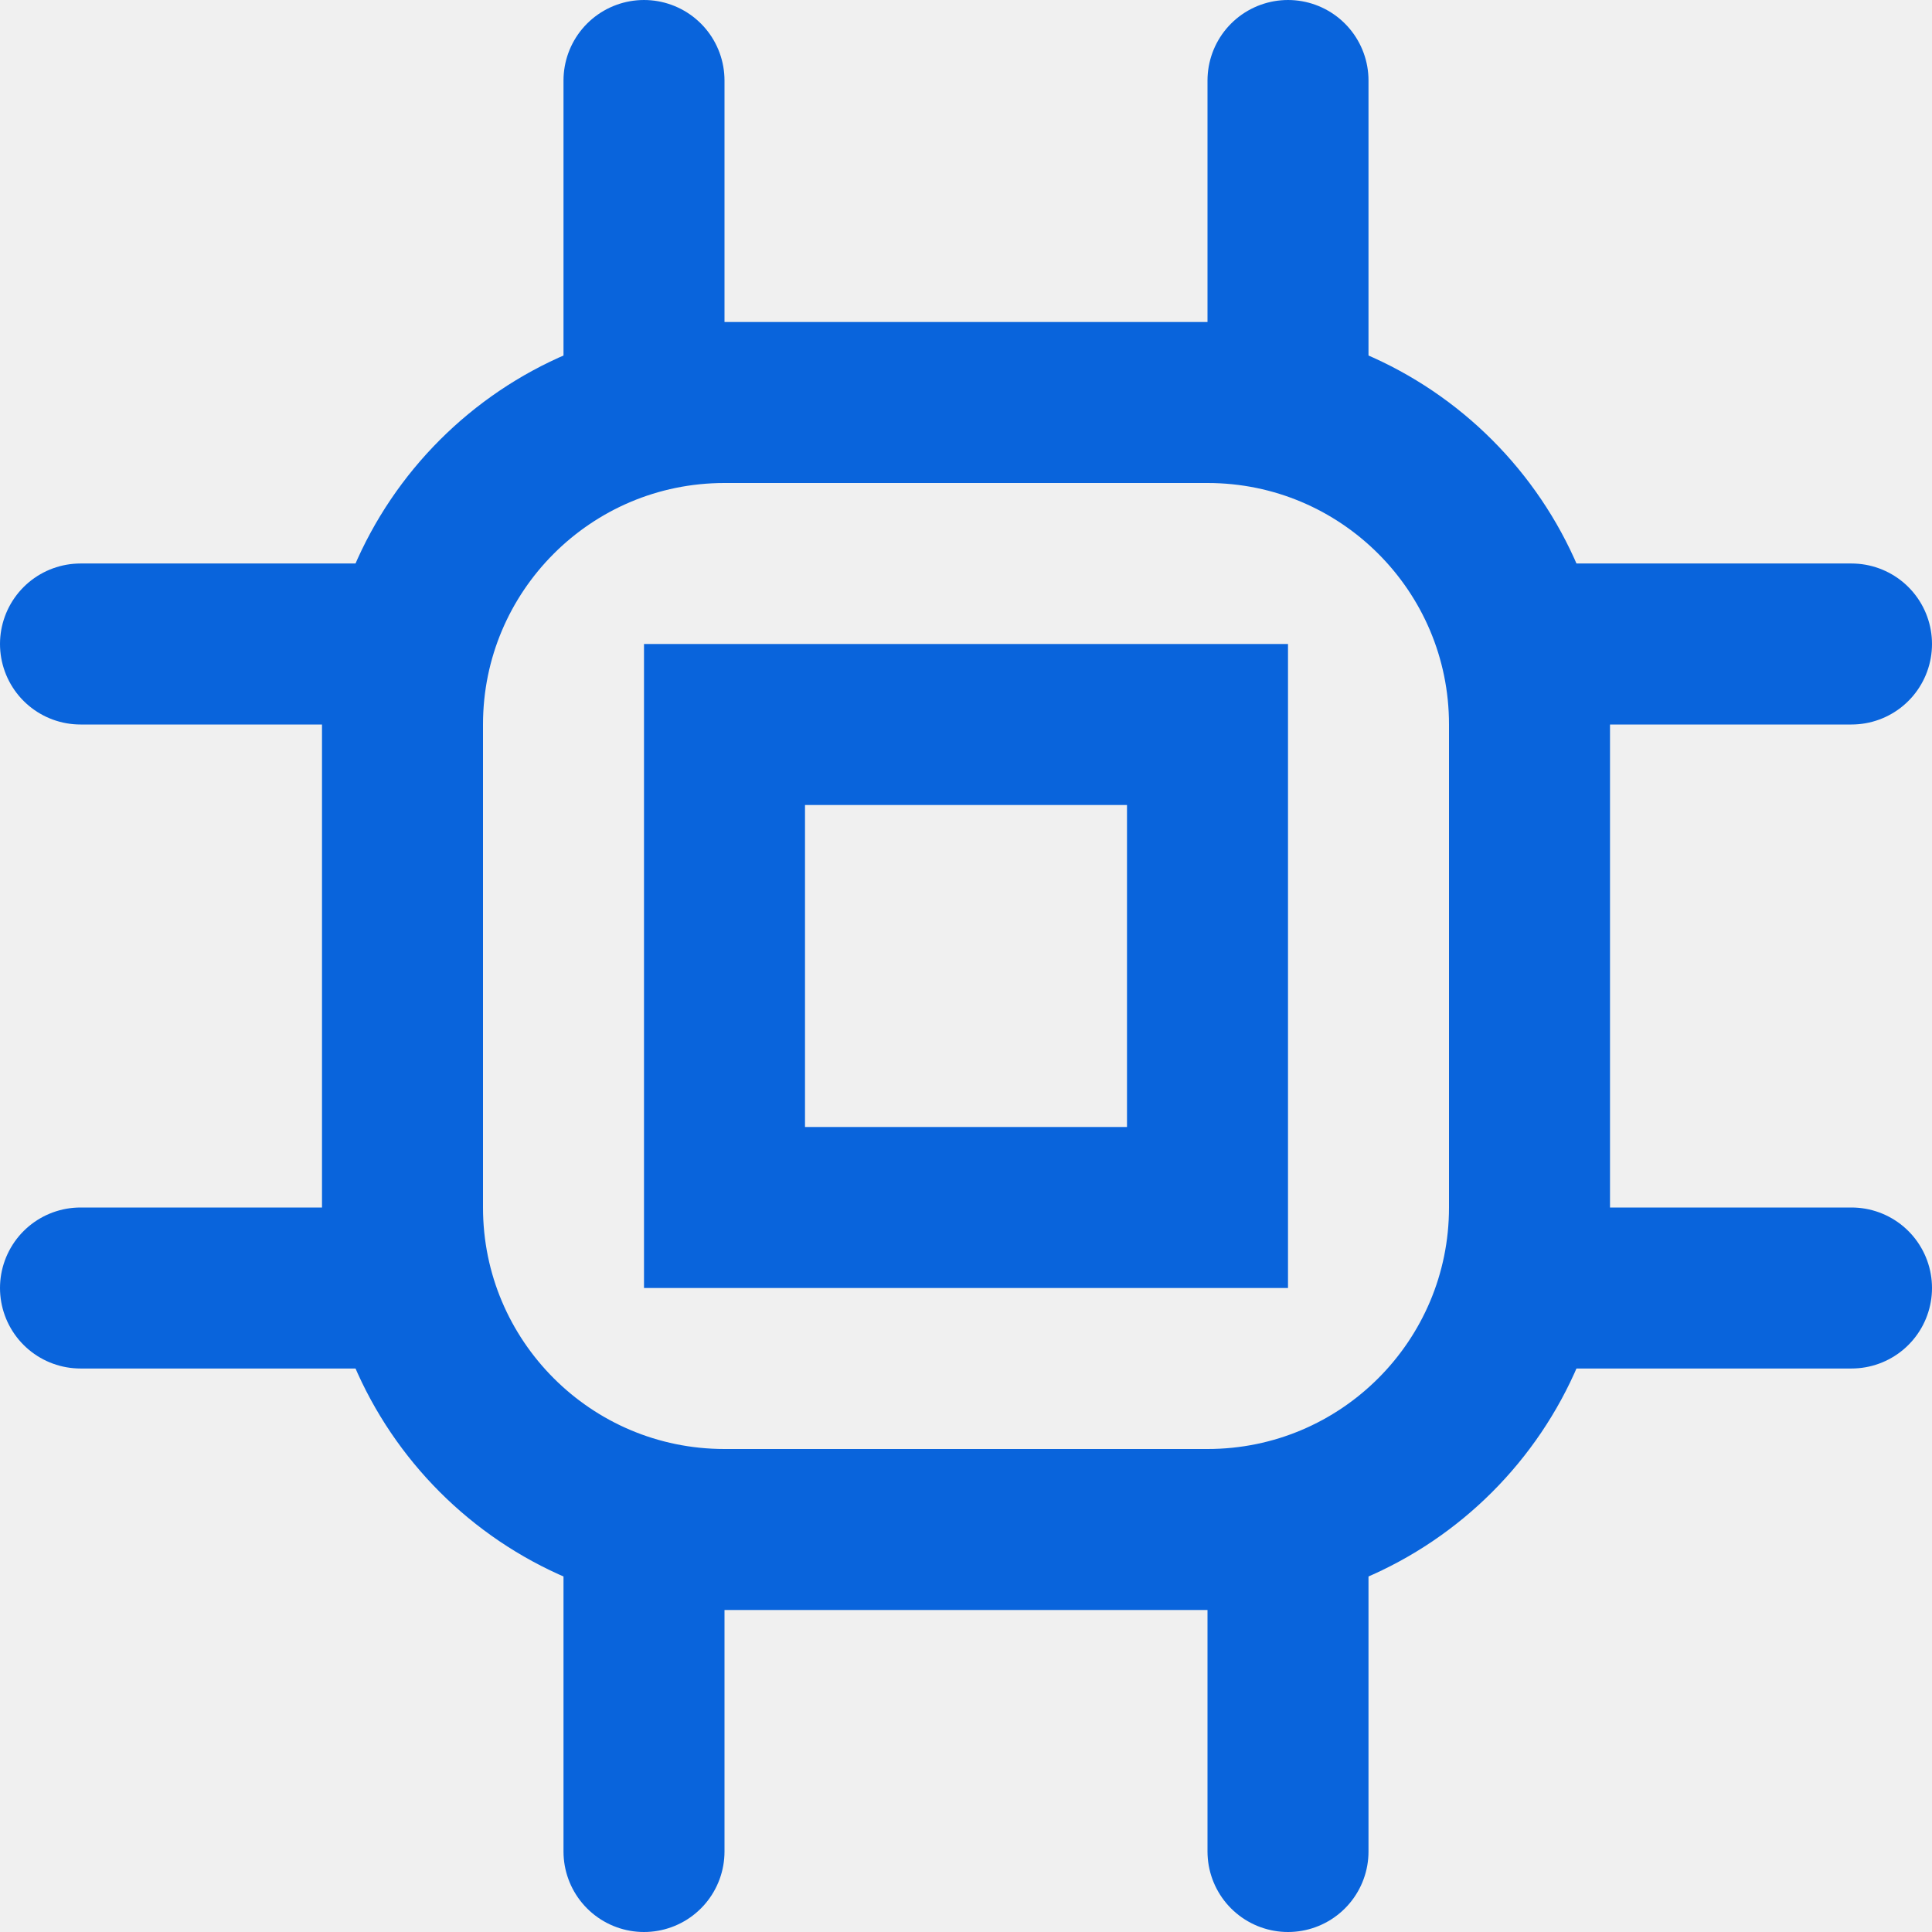
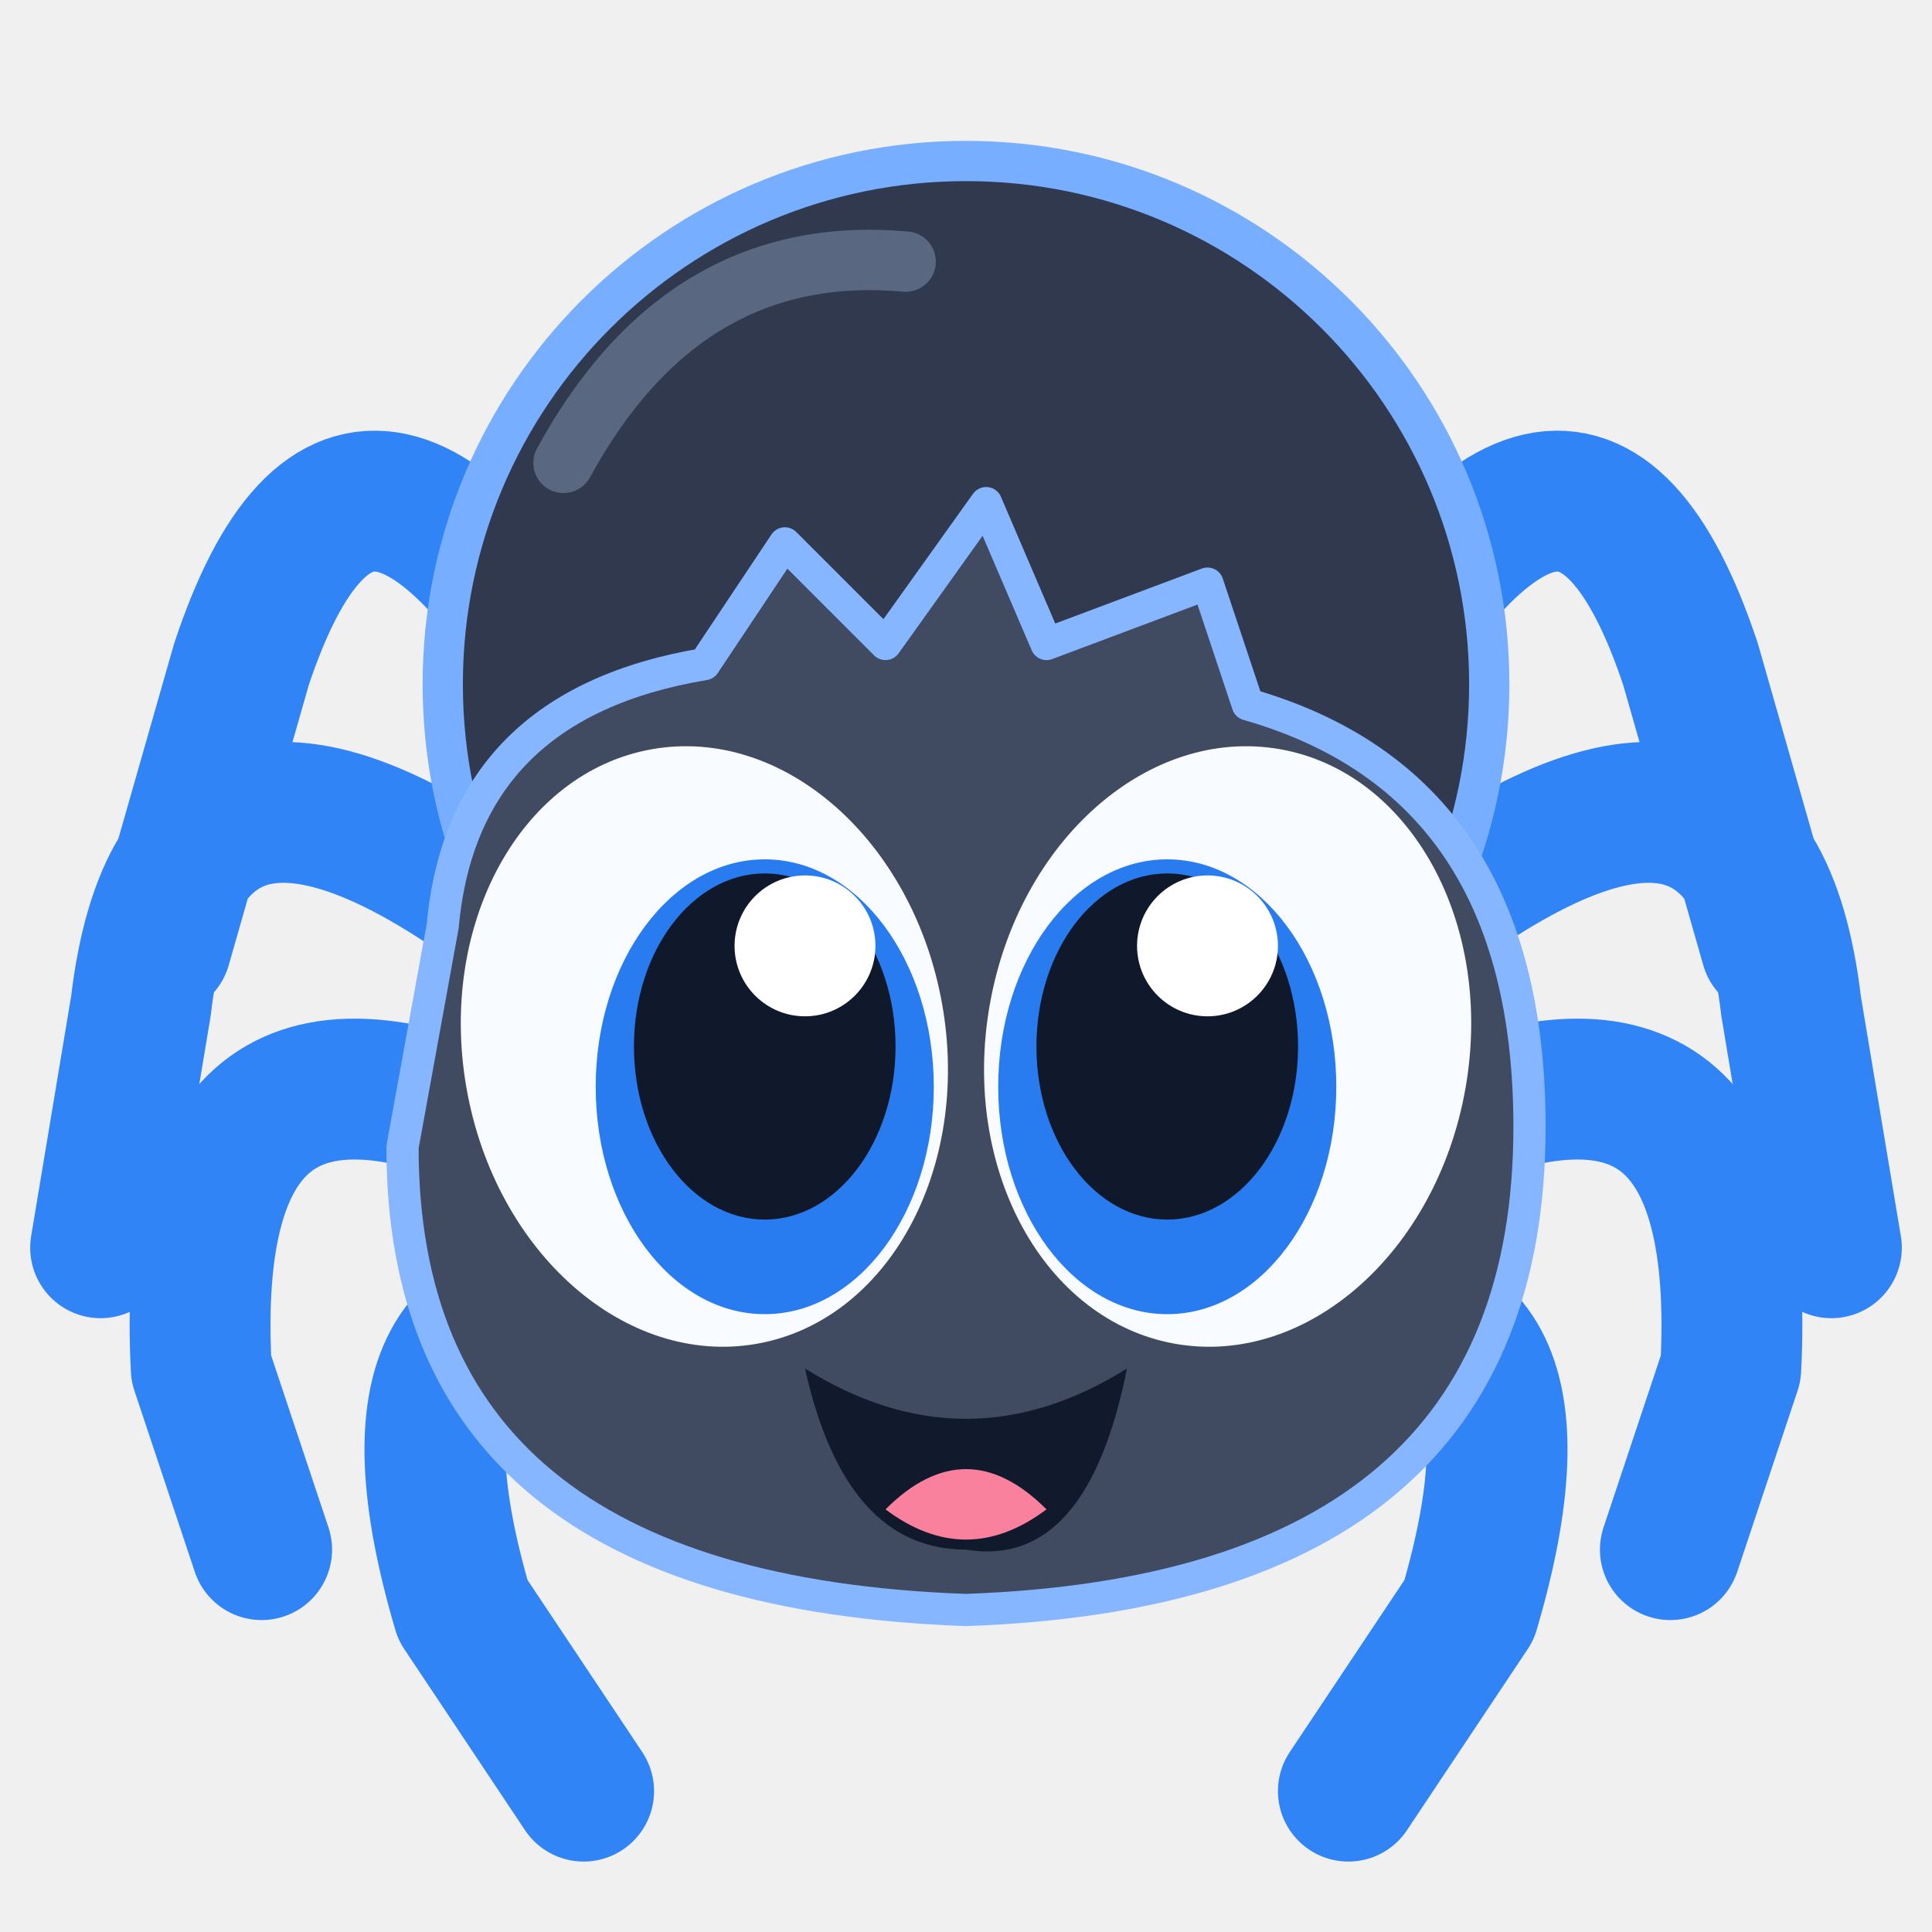
- <svg xmlns="http://www.w3.org/2000/svg" width="24" height="24" viewBox="0 0 24 24">
-   <g fill="none" stroke="#0964DC" stroke-width="2" stroke-linecap="round">
-     <rect x="5" y="5" width="14" height="14" rx="4" />
-     <path d="M9 9h6v6H9zM1 8h4M1 16h4M19 8h4M19 16h4M8 1v4M16 1v4M8 19v4M16 19v4" />
+ <svg xmlns="http://www.w3.org/2000/svg" width="32" height="32" viewBox="0 0 96 96" role="img" aria-label="OpenSpider">
+   <g stroke-linecap="round" stroke-linejoin="round">
+     <g fill="none" stroke="#3184F5" stroke-width="7">
+       <path d="M30 37 Q18 15 12 33 L8 47 M26 46 Q9 33 7 50 L5 62 M25 56 Q9 49 10 68 L13 77 M31 65 Q18 63 23 80 L29 89" />
+       <path d="M66 37 Q78 15 84 33 L88 47 M70 46 Q87 33 89 50 L91 62 M71 56 Q87 49 86 68 L83 77 M65 65 Q78 63 73 80 L67 89" />
+     </g>
+     <ellipse cx="48" cy="34" rx="26" ry="26" fill="#30394E" stroke="#77AEFF" stroke-width="2" />
+     <path d="M28 23 Q34 12 45 13" fill="none" stroke="#596781" stroke-width="3" />
+     <path d="M22 46 Q23 35 35 33 L39 27 L44 32 L49 25 L52 32 L60 29 L62 35 Q76 39 76 56 Q76 79 48 80 Q20 79 20 57Z" fill="#404A61" stroke="#86B6FF" stroke-width="1.6" />
+     <ellipse cx="35" cy="52" rx="12" ry="15" fill="#F8FBFF" transform="rotate(-10 35 52)" />
+     <ellipse cx="61" cy="52" rx="12" ry="15" fill="#F8FBFF" transform="rotate(10 61 52)" />
+     <ellipse cx="38" cy="54" rx="8.4" ry="11.3" fill="#287CF0" />
+     <ellipse cx="58" cy="54" rx="8.4" ry="11.3" fill="#287CF0" />
+     <ellipse cx="38" cy="52" rx="6.5" ry="8.6" fill="#10182C" />
+     <ellipse cx="58" cy="52" rx="6.5" ry="8.6" fill="#10182C" />
+     <circle cx="40" cy="47" r="3.5" fill="white" />
+     <circle cx="60" cy="47" r="3.5" fill="white" />
+     <path d="M40 68 Q48 73 56 68 Q54 78 48 77 Q42 77 40 68Z" fill="#111A2D" />
+     <path d="M44 75 Q48 71 52 75 Q48 78 44 75Z" fill="#FA819D" />
  </g>
</svg>
